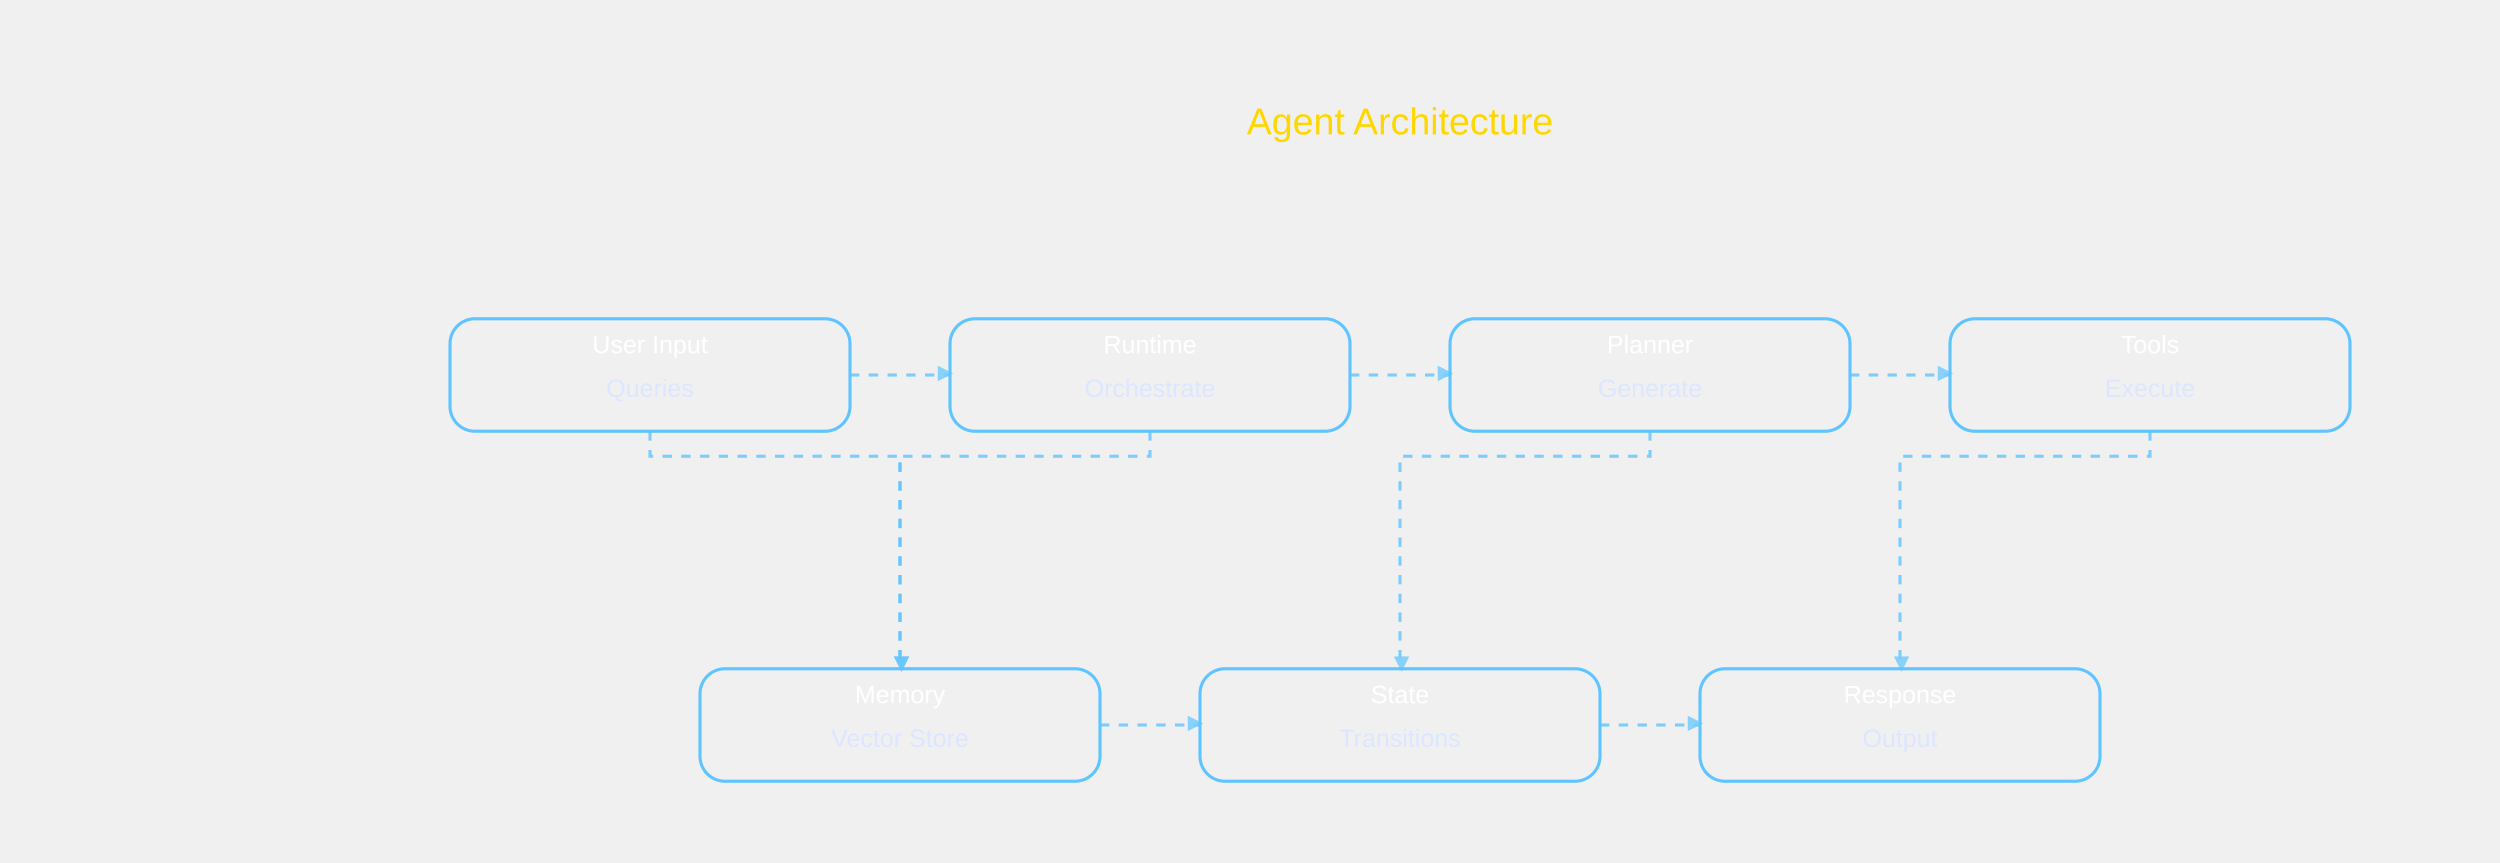
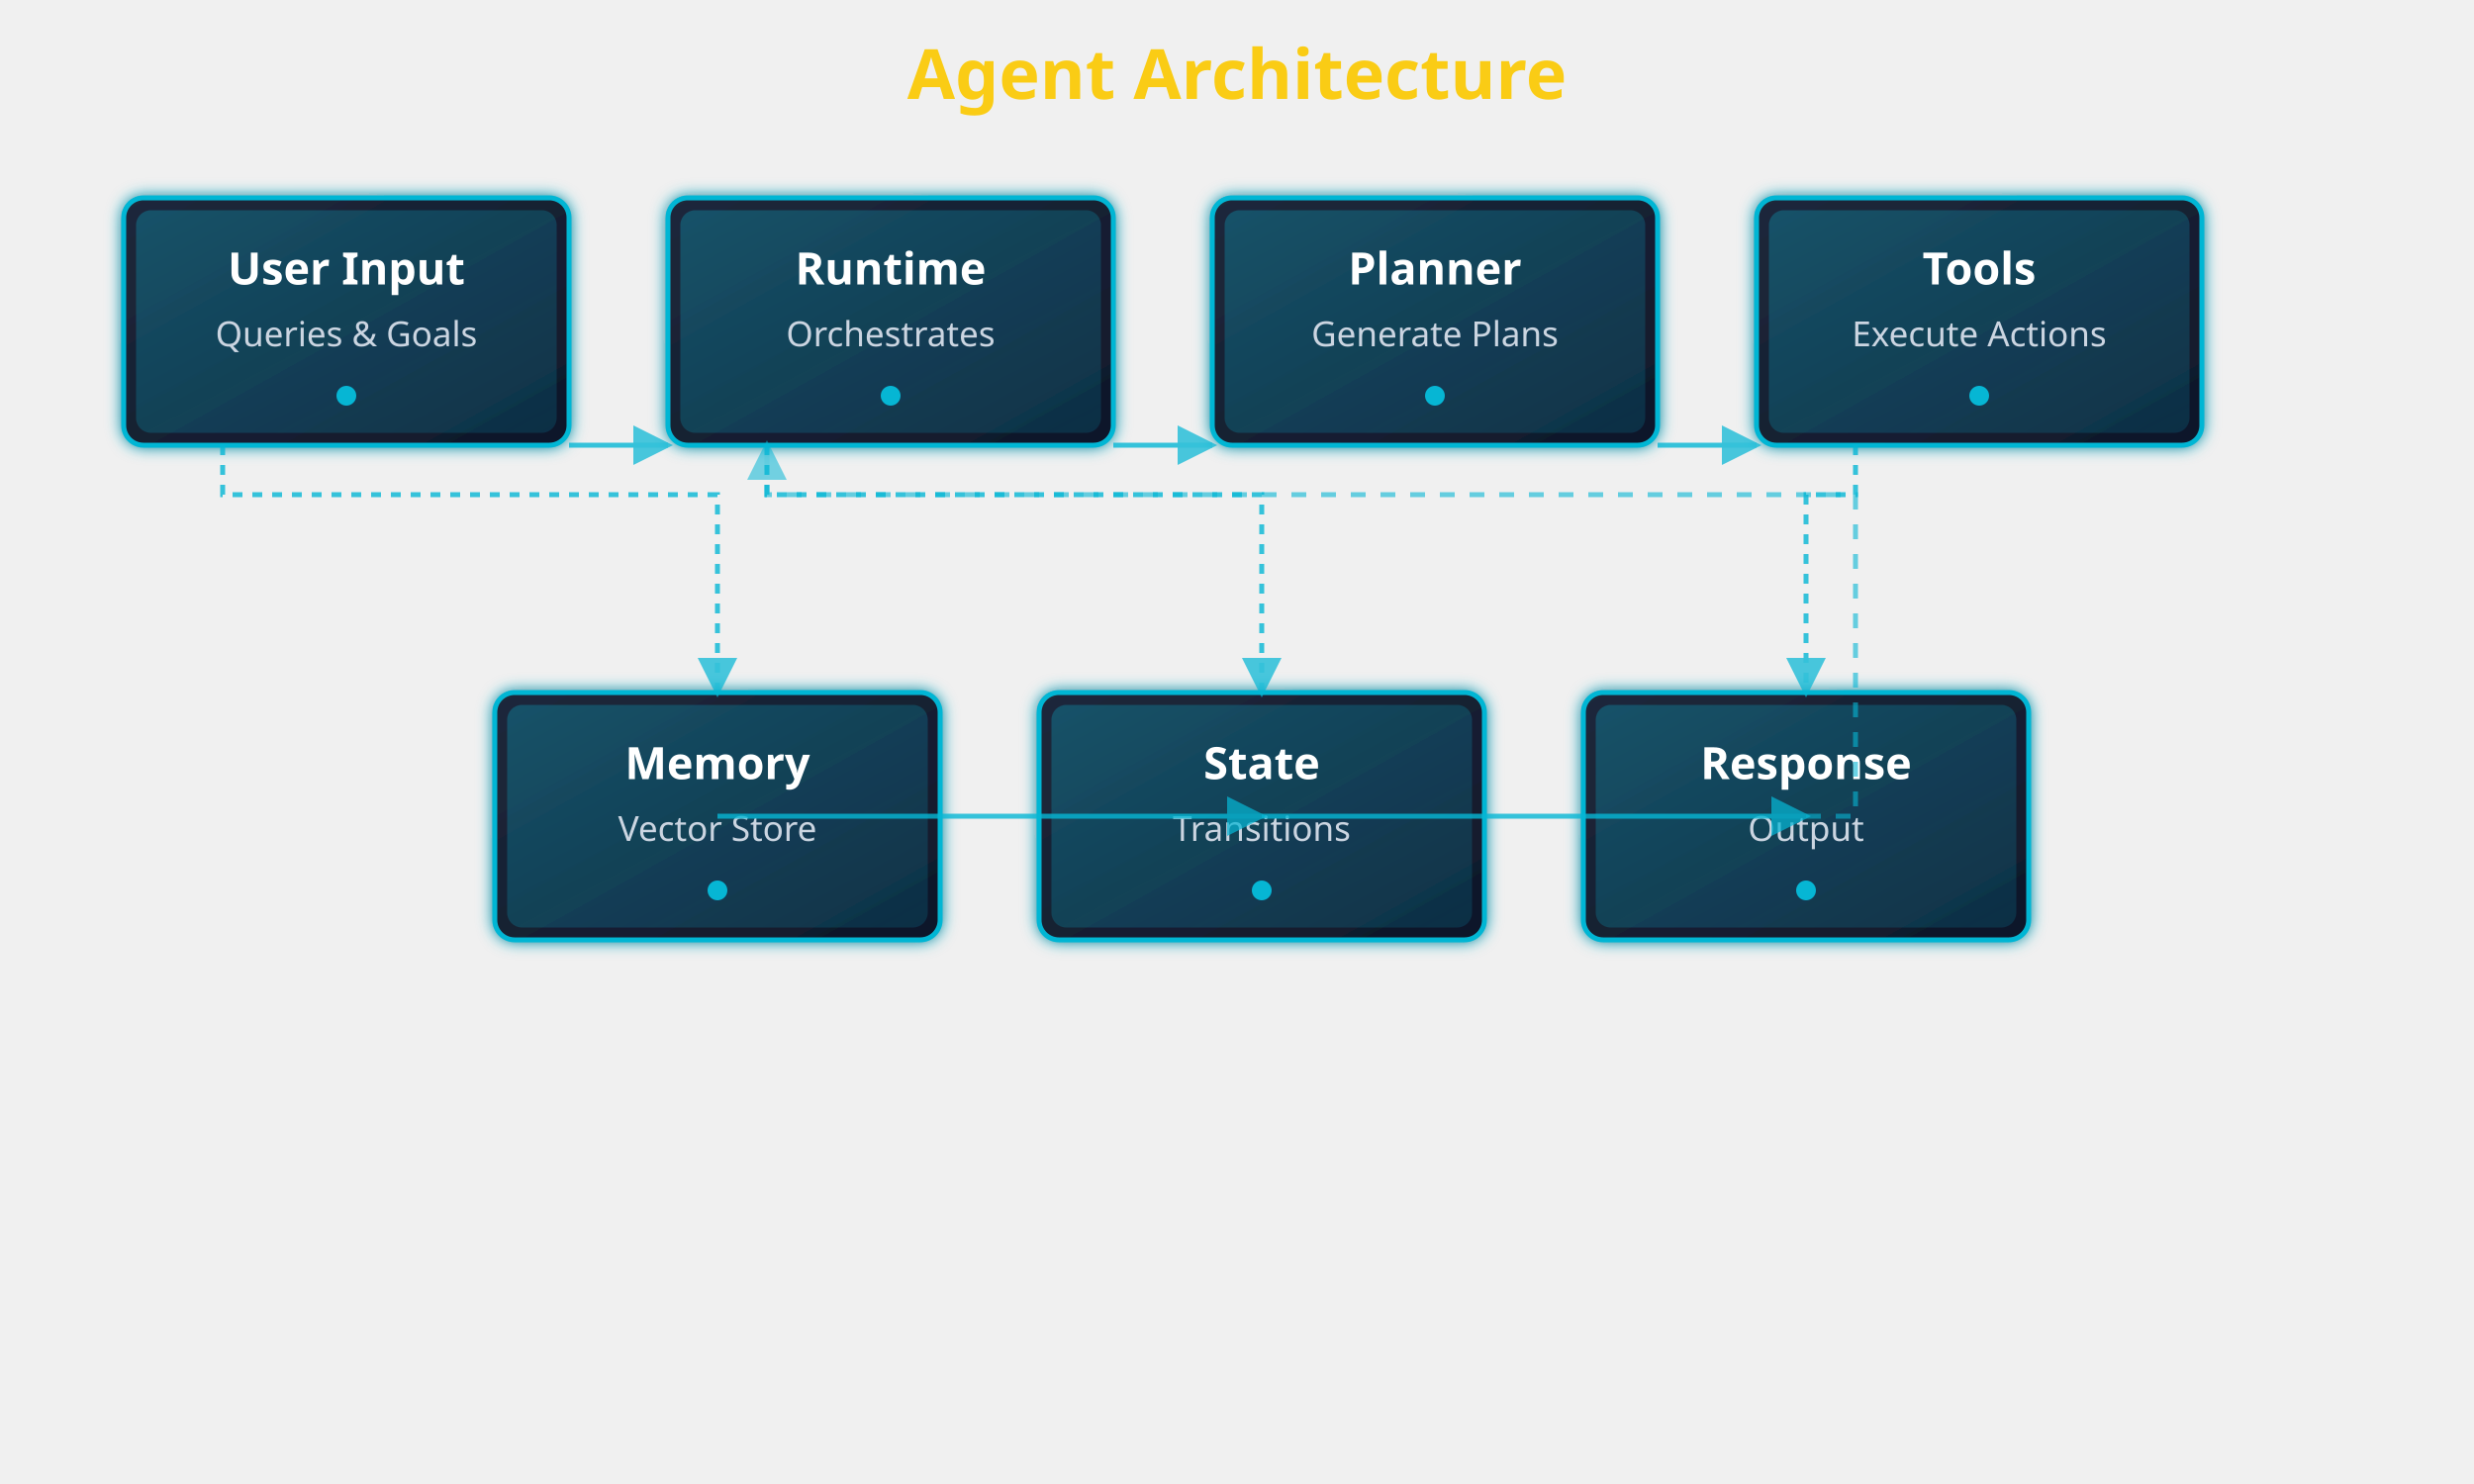
- <svg xmlns="http://www.w3.org/2000/svg" width="400" height="138">
+ <svg xmlns="http://www.w3.org/2000/svg" width="1000" height="600" viewBox="0 0 1000 600">
  <defs>
-     <linearGradient id="bg" x1="0" y1="0" x2="1" y2="1">
-       <stop offset="0" stop-color="#0a1b4e" />
-       <stop offset="1" stop-color="#001635" />
+     <linearGradient id="boxGrad" x1="0%" y1="0%" x2="100%" y2="100%">
+       <stop offset="0%" style="stop-color:#1e293b;stop-opacity:1" />
+       <stop offset="100%" style="stop-color:#0f172a;stop-opacity:1" />
    </linearGradient>
-     <marker id="arrowhead" markerWidth="5" markerHeight="5" refX="4" refY="3" orient="auto">
-       <polygon points="0 0, 5 2.5, 0 5" fill="#5fc4ff" opacity="0.9" />
+     <linearGradient id="cyanGrad" x1="0%" y1="0%" x2="100%" y2="100%">
+       <stop offset="0%" style="stop-color:#06b6d4;stop-opacity:0.3" />
+       <stop offset="100%" style="stop-color:#0891b2;stop-opacity:0.2" />
+     </linearGradient>
+     <filter id="glow">
+       <feGaussianBlur stdDeviation="3" result="coloredBlur" />
+       <feMerge>
+         <feMergeNode in="coloredBlur" />
+         <feMergeNode in="SourceGraphic" />
+       </feMerge>
+     </filter>
+     <marker id="arrowhead" markerWidth="8" markerHeight="8" refX="7" refY="4" orient="auto">
+       <polygon points="0 0, 8 4, 0 8" fill="#06b6d4" opacity="0.9" />
    </marker>
  </defs>
-   <text x="224.0" y="21.5" font-family="Arial, sans-serif" font-size="6" font-weight="normal" fill="#ffd700" text-anchor="middle">Agent Architecture</text>
-   <g>
-     <rect x="72.0" y="51.0" width="64" height="18" rx="4" fill="none" stroke="#5fc4ff" stroke-width="0.5" />
-     <text x="104.0" y="56.5" font-family="Arial, sans-serif" font-size="4" font-weight="normal" fill="#ffffff" text-anchor="middle">User Input</text>
-     <text x="104.0" y="63.5" font-family="Arial, sans-serif" font-size="4" fill="#dce6ff" text-anchor="middle">Queries</text>
+   <text x="500" y="40" font-family="system-ui, sans-serif" font-size="28" font-weight="bold" fill="#facc15" text-anchor="middle">Agent Architecture</text>
+   <g transform="translate(50, 80)">
+     <g>
+       <rect x="0" y="0" width="180" height="100" rx="8" fill="url(#boxGrad)" stroke="#06b6d4" stroke-width="2" filter="url(#glow)" />
+       <rect x="5" y="5" width="170" height="90" rx="6" fill="url(#cyanGrad)" />
+       <text x="90" y="35" font-family="system-ui, sans-serif" font-size="18" font-weight="bold" fill="#ffffff" text-anchor="middle">User Input</text>
+       <text x="90" y="60" font-family="system-ui, sans-serif" font-size="14" fill="#cbd5e1" text-anchor="middle">Queries &amp; Goals</text>
+       <circle cx="90" cy="80" r="4" fill="#06b6d4" />
+     </g>
+     <g transform="translate(220, 0)">
+       <rect x="0" y="0" width="180" height="100" rx="8" fill="url(#boxGrad)" stroke="#06b6d4" stroke-width="2" filter="url(#glow)" />
+       <rect x="5" y="5" width="170" height="90" rx="6" fill="url(#cyanGrad)" />
+       <text x="90" y="35" font-family="system-ui, sans-serif" font-size="18" font-weight="bold" fill="#ffffff" text-anchor="middle">Runtime</text>
+       <text x="90" y="60" font-family="system-ui, sans-serif" font-size="14" fill="#cbd5e1" text-anchor="middle">Orchestrates</text>
+       <circle cx="90" cy="80" r="4" fill="#06b6d4" />
+     </g>
+     <g transform="translate(440, 0)">
+       <rect x="0" y="0" width="180" height="100" rx="8" fill="url(#boxGrad)" stroke="#06b6d4" stroke-width="2" filter="url(#glow)" />
+       <rect x="5" y="5" width="170" height="90" rx="6" fill="url(#cyanGrad)" />
+       <text x="90" y="35" font-family="system-ui, sans-serif" font-size="18" font-weight="bold" fill="#ffffff" text-anchor="middle">Planner</text>
+       <text x="90" y="60" font-family="system-ui, sans-serif" font-size="14" fill="#cbd5e1" text-anchor="middle">Generate Plans</text>
+       <circle cx="90" cy="80" r="4" fill="#06b6d4" />
+     </g>
+     <g transform="translate(660, 0)">
+       <rect x="0" y="0" width="180" height="100" rx="8" fill="url(#boxGrad)" stroke="#06b6d4" stroke-width="2" filter="url(#glow)" />
+       <rect x="5" y="5" width="170" height="90" rx="6" fill="url(#cyanGrad)" />
+       <text x="90" y="35" font-family="system-ui, sans-serif" font-size="18" font-weight="bold" fill="#ffffff" text-anchor="middle">Tools</text>
+       <text x="90" y="60" font-family="system-ui, sans-serif" font-size="14" fill="#cbd5e1" text-anchor="middle">Execute Actions</text>
+       <circle cx="90" cy="80" r="4" fill="#06b6d4" />
+     </g>
  </g>
-   <g>
-     <rect x="152.0" y="51.0" width="64" height="18" rx="4" fill="none" stroke="#5fc4ff" stroke-width="0.5" />
-     <text x="184.0" y="56.5" font-family="Arial, sans-serif" font-size="4" font-weight="normal" fill="#ffffff" text-anchor="middle">Runtime</text>
-     <text x="184.0" y="63.5" font-family="Arial, sans-serif" font-size="4" fill="#dce6ff" text-anchor="middle">Orchestrate</text>
+   <g transform="translate(200, 280)">
+     <g>
+       <rect x="0" y="0" width="180" height="100" rx="8" fill="url(#boxGrad)" stroke="#06b6d4" stroke-width="2" filter="url(#glow)" />
+       <rect x="5" y="5" width="170" height="90" rx="6" fill="url(#cyanGrad)" />
+       <text x="90" y="35" font-family="system-ui, sans-serif" font-size="18" font-weight="bold" fill="#ffffff" text-anchor="middle">Memory</text>
+       <text x="90" y="60" font-family="system-ui, sans-serif" font-size="14" fill="#cbd5e1" text-anchor="middle">Vector Store</text>
+       <circle cx="90" cy="80" r="4" fill="#06b6d4" />
+     </g>
+     <g transform="translate(220, 0)">
+       <rect x="0" y="0" width="180" height="100" rx="8" fill="url(#boxGrad)" stroke="#06b6d4" stroke-width="2" filter="url(#glow)" />
+       <rect x="5" y="5" width="170" height="90" rx="6" fill="url(#cyanGrad)" />
+       <text x="90" y="35" font-family="system-ui, sans-serif" font-size="18" font-weight="bold" fill="#ffffff" text-anchor="middle">State</text>
+       <text x="90" y="60" font-family="system-ui, sans-serif" font-size="14" fill="#cbd5e1" text-anchor="middle">Transitions</text>
+       <circle cx="90" cy="80" r="4" fill="#06b6d4" />
+     </g>
+     <g transform="translate(440, 0)">
+       <rect x="0" y="0" width="180" height="100" rx="8" fill="url(#boxGrad)" stroke="#06b6d4" stroke-width="2" filter="url(#glow)" />
+       <rect x="5" y="5" width="170" height="90" rx="6" fill="url(#cyanGrad)" />
+       <text x="90" y="35" font-family="system-ui, sans-serif" font-size="18" font-weight="bold" fill="#ffffff" text-anchor="middle">Response</text>
+       <text x="90" y="60" font-family="system-ui, sans-serif" font-size="14" fill="#cbd5e1" text-anchor="middle">Output</text>
+       <circle cx="90" cy="80" r="4" fill="#06b6d4" />
+     </g>
  </g>
-   <g>
-     <rect x="232.0" y="51.0" width="64" height="18" rx="4" fill="none" stroke="#5fc4ff" stroke-width="0.5" />
-     <text x="264.0" y="56.5" font-family="Arial, sans-serif" font-size="4" font-weight="normal" fill="#ffffff" text-anchor="middle">Planner</text>
-     <text x="264.0" y="63.5" font-family="Arial, sans-serif" font-size="4" fill="#dce6ff" text-anchor="middle">Generate</text>
-   </g>
-   <g>
-     <rect x="312.0" y="51.0" width="64" height="18" rx="4" fill="none" stroke="#5fc4ff" stroke-width="0.5" />
-     <text x="344.0" y="56.5" font-family="Arial, sans-serif" font-size="4" font-weight="normal" fill="#ffffff" text-anchor="middle">Tools</text>
-     <text x="344.0" y="63.5" font-family="Arial, sans-serif" font-size="4" fill="#dce6ff" text-anchor="middle">Execute</text>
-   </g>
-   <g>
-     <rect x="112.0" y="107.0" width="64" height="18" rx="4" fill="none" stroke="#5fc4ff" stroke-width="0.5" />
-     <text x="144.0" y="112.5" font-family="Arial, sans-serif" font-size="4" font-weight="normal" fill="#ffffff" text-anchor="middle">Memory</text>
-     <text x="144.0" y="119.5" font-family="Arial, sans-serif" font-size="4" fill="#dce6ff" text-anchor="middle">Vector Store</text>
-   </g>
-   <g>
-     <rect x="192.0" y="107.0" width="64" height="18" rx="4" fill="none" stroke="#5fc4ff" stroke-width="0.5" />
-     <text x="224.0" y="112.5" font-family="Arial, sans-serif" font-size="4" font-weight="normal" fill="#ffffff" text-anchor="middle">State</text>
-     <text x="224.0" y="119.5" font-family="Arial, sans-serif" font-size="4" fill="#dce6ff" text-anchor="middle">Transitions</text>
-   </g>
-   <g>
-     <rect x="272.0" y="107.0" width="64" height="18" rx="4" fill="none" stroke="#5fc4ff" stroke-width="0.5" />
-     <text x="304.0" y="112.5" font-family="Arial, sans-serif" font-size="4" font-weight="normal" fill="#ffffff" text-anchor="middle">Response</text>
-     <text x="304.0" y="119.5" font-family="Arial, sans-serif" font-size="4" fill="#dce6ff" text-anchor="middle">Output</text>
-   </g>
-   <path d="M 344.0 69.0 L 344.0 73.0 L 304.0 73.0 L 304.0 107.0" stroke="#5fc4ff" stroke-width="0.5" stroke-dasharray="1.5,1.5" fill="none" marker-end="url(#arrowhead)" opacity="0.8" />
-   <path d="M 264.0 69.0 L 264.0 73.0 L 224.0 73.0 L 224.0 107.0" stroke="#5fc4ff" stroke-width="0.5" stroke-dasharray="1.5,1.5" fill="none" marker-end="url(#arrowhead)" opacity="0.8" />
-   <path d="M 184.0 69.0 L 184.0 73.0 L 144.0 73.0 L 144.0 107.0" stroke="#5fc4ff" stroke-width="0.5" stroke-dasharray="1.5,1.5" fill="none" marker-end="url(#arrowhead)" opacity="0.8" />
-   <path d="M 104.0 69.0 L 104.0 73.0 L 144.0 73.0 L 144.0 107.0" stroke="#5fc4ff" stroke-width="0.5" stroke-dasharray="1.5,1.5" fill="none" marker-end="url(#arrowhead)" opacity="0.8" />
-   <path d="M 256.0 116.0 L 272.0 116.0" stroke="#5fc4ff" stroke-width="0.5" stroke-dasharray="1.5,1.5" fill="none" marker-end="url(#arrowhead)" opacity="0.8" />
-   <path d="M 176.0 116.0 L 192.0 116.0" stroke="#5fc4ff" stroke-width="0.5" stroke-dasharray="1.5,1.5" fill="none" marker-end="url(#arrowhead)" opacity="0.8" />
-   <path d="M 296.0 60.0 L 312.0 60.0" stroke="#5fc4ff" stroke-width="0.5" stroke-dasharray="1.5,1.5" fill="none" marker-end="url(#arrowhead)" opacity="0.8" />
-   <path d="M 216.0 60.0 L 232.0 60.0" stroke="#5fc4ff" stroke-width="0.5" stroke-dasharray="1.5,1.5" fill="none" marker-end="url(#arrowhead)" opacity="0.8" />
-   <path d="M 136.0 60.0 L 152.0 60.0" stroke="#5fc4ff" stroke-width="0.5" stroke-dasharray="1.5,1.5" fill="none" marker-end="url(#arrowhead)" opacity="0.8" />
+   <path d="M 230 180 L 270 180" fill="none" stroke="#06b6d4" stroke-width="2" marker-end="url(#arrowhead)" opacity="0.8" />
+   <path d="M 450 180 L 490 180" fill="none" stroke="#06b6d4" stroke-width="2" marker-end="url(#arrowhead)" opacity="0.8" />
+   <path d="M 670 180 L 710 180" fill="none" stroke="#06b6d4" stroke-width="2" marker-end="url(#arrowhead)" opacity="0.8" />
+   <path d="M 90 180 L 90 200 L 290 200 L 290 280" fill="none" stroke="#06b6d4" stroke-width="2" stroke-dasharray="4,4" marker-end="url(#arrowhead)" opacity="0.8" />
+   <path d="M 310 180 L 310 200 L 510 200 L 510 280" fill="none" stroke="#06b6d4" stroke-width="2" stroke-dasharray="4,4" marker-end="url(#arrowhead)" opacity="0.8" />
+   <path d="M 750 180 L 750 200 L 730 200 L 730 280" fill="none" stroke="#06b6d4" stroke-width="2" stroke-dasharray="4,4" marker-end="url(#arrowhead)" opacity="0.8" />
+   <path d="M 290 330 L 510 330" fill="none" stroke="#06b6d4" stroke-width="2" marker-end="url(#arrowhead)" opacity="0.8" />
+   <path d="M 510 330 L 730 330" fill="none" stroke="#06b6d4" stroke-width="2" marker-end="url(#arrowhead)" opacity="0.8" />
+   <path d="M 730 330 L 750 330 L 750 200 L 310 200 L 310 180" fill="none" stroke="#06b6d4" stroke-width="2" stroke-dasharray="6,6" marker-end="url(#arrowhead)" opacity="0.6" />
</svg>
